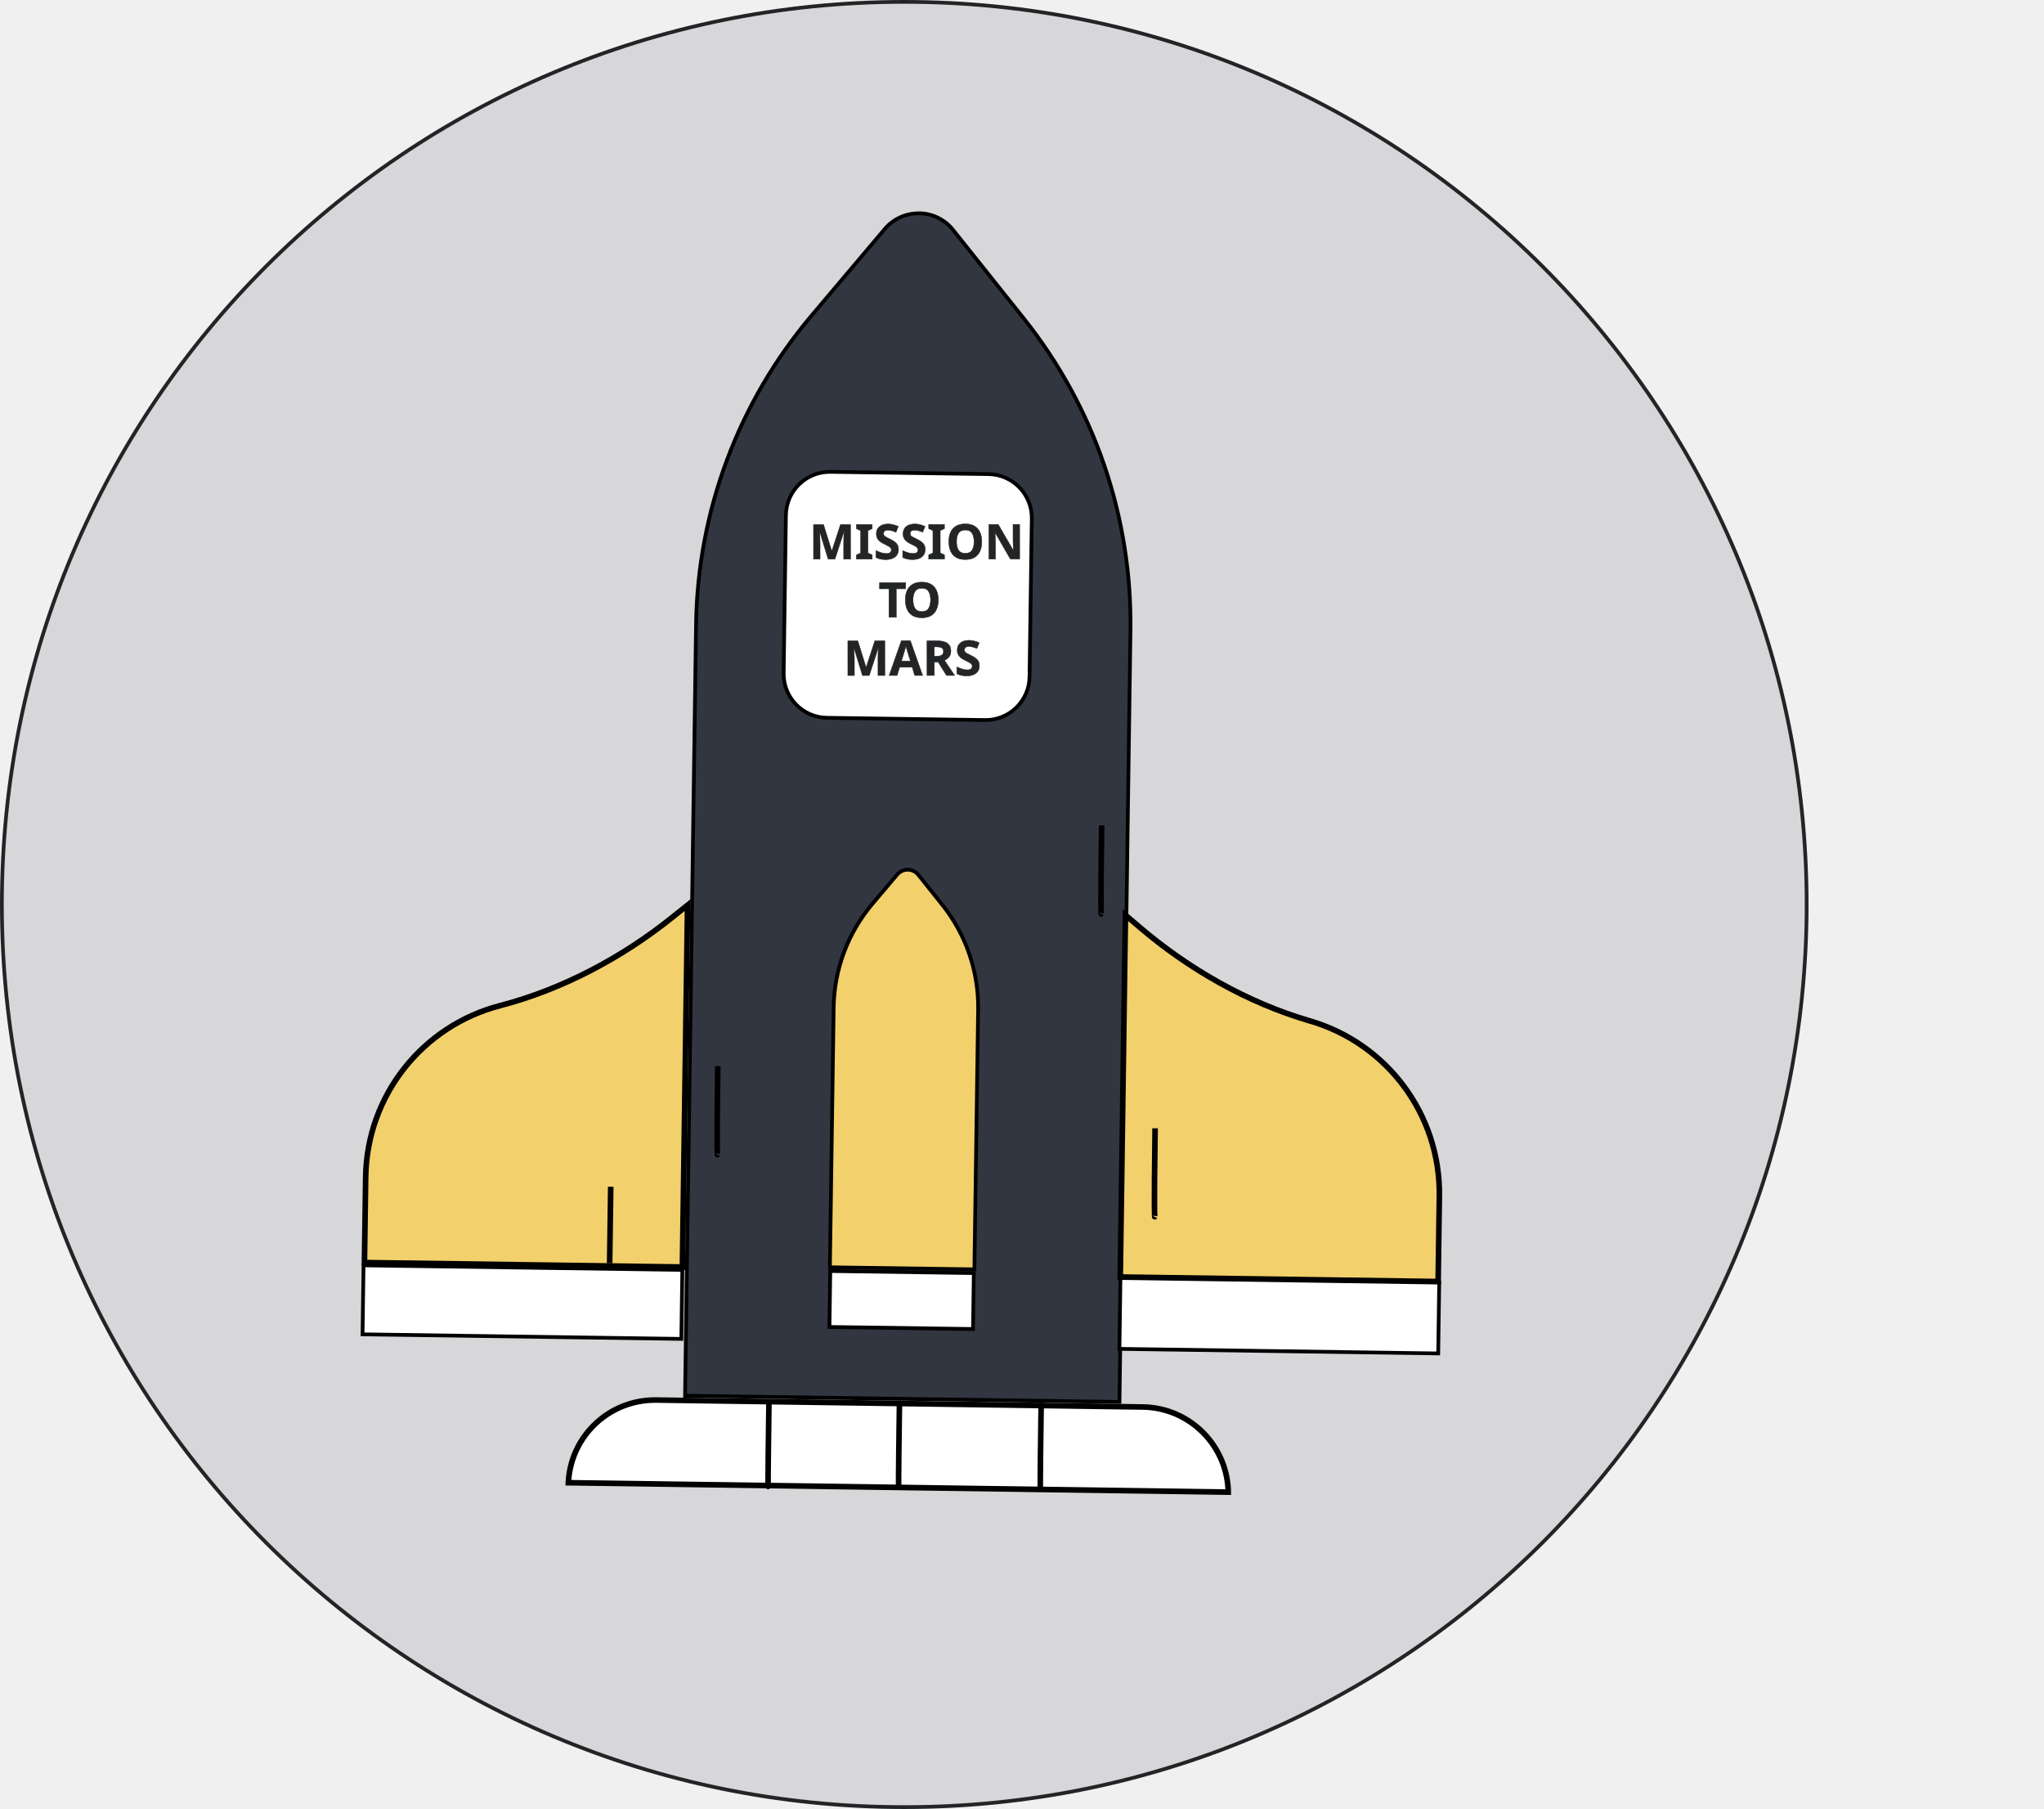
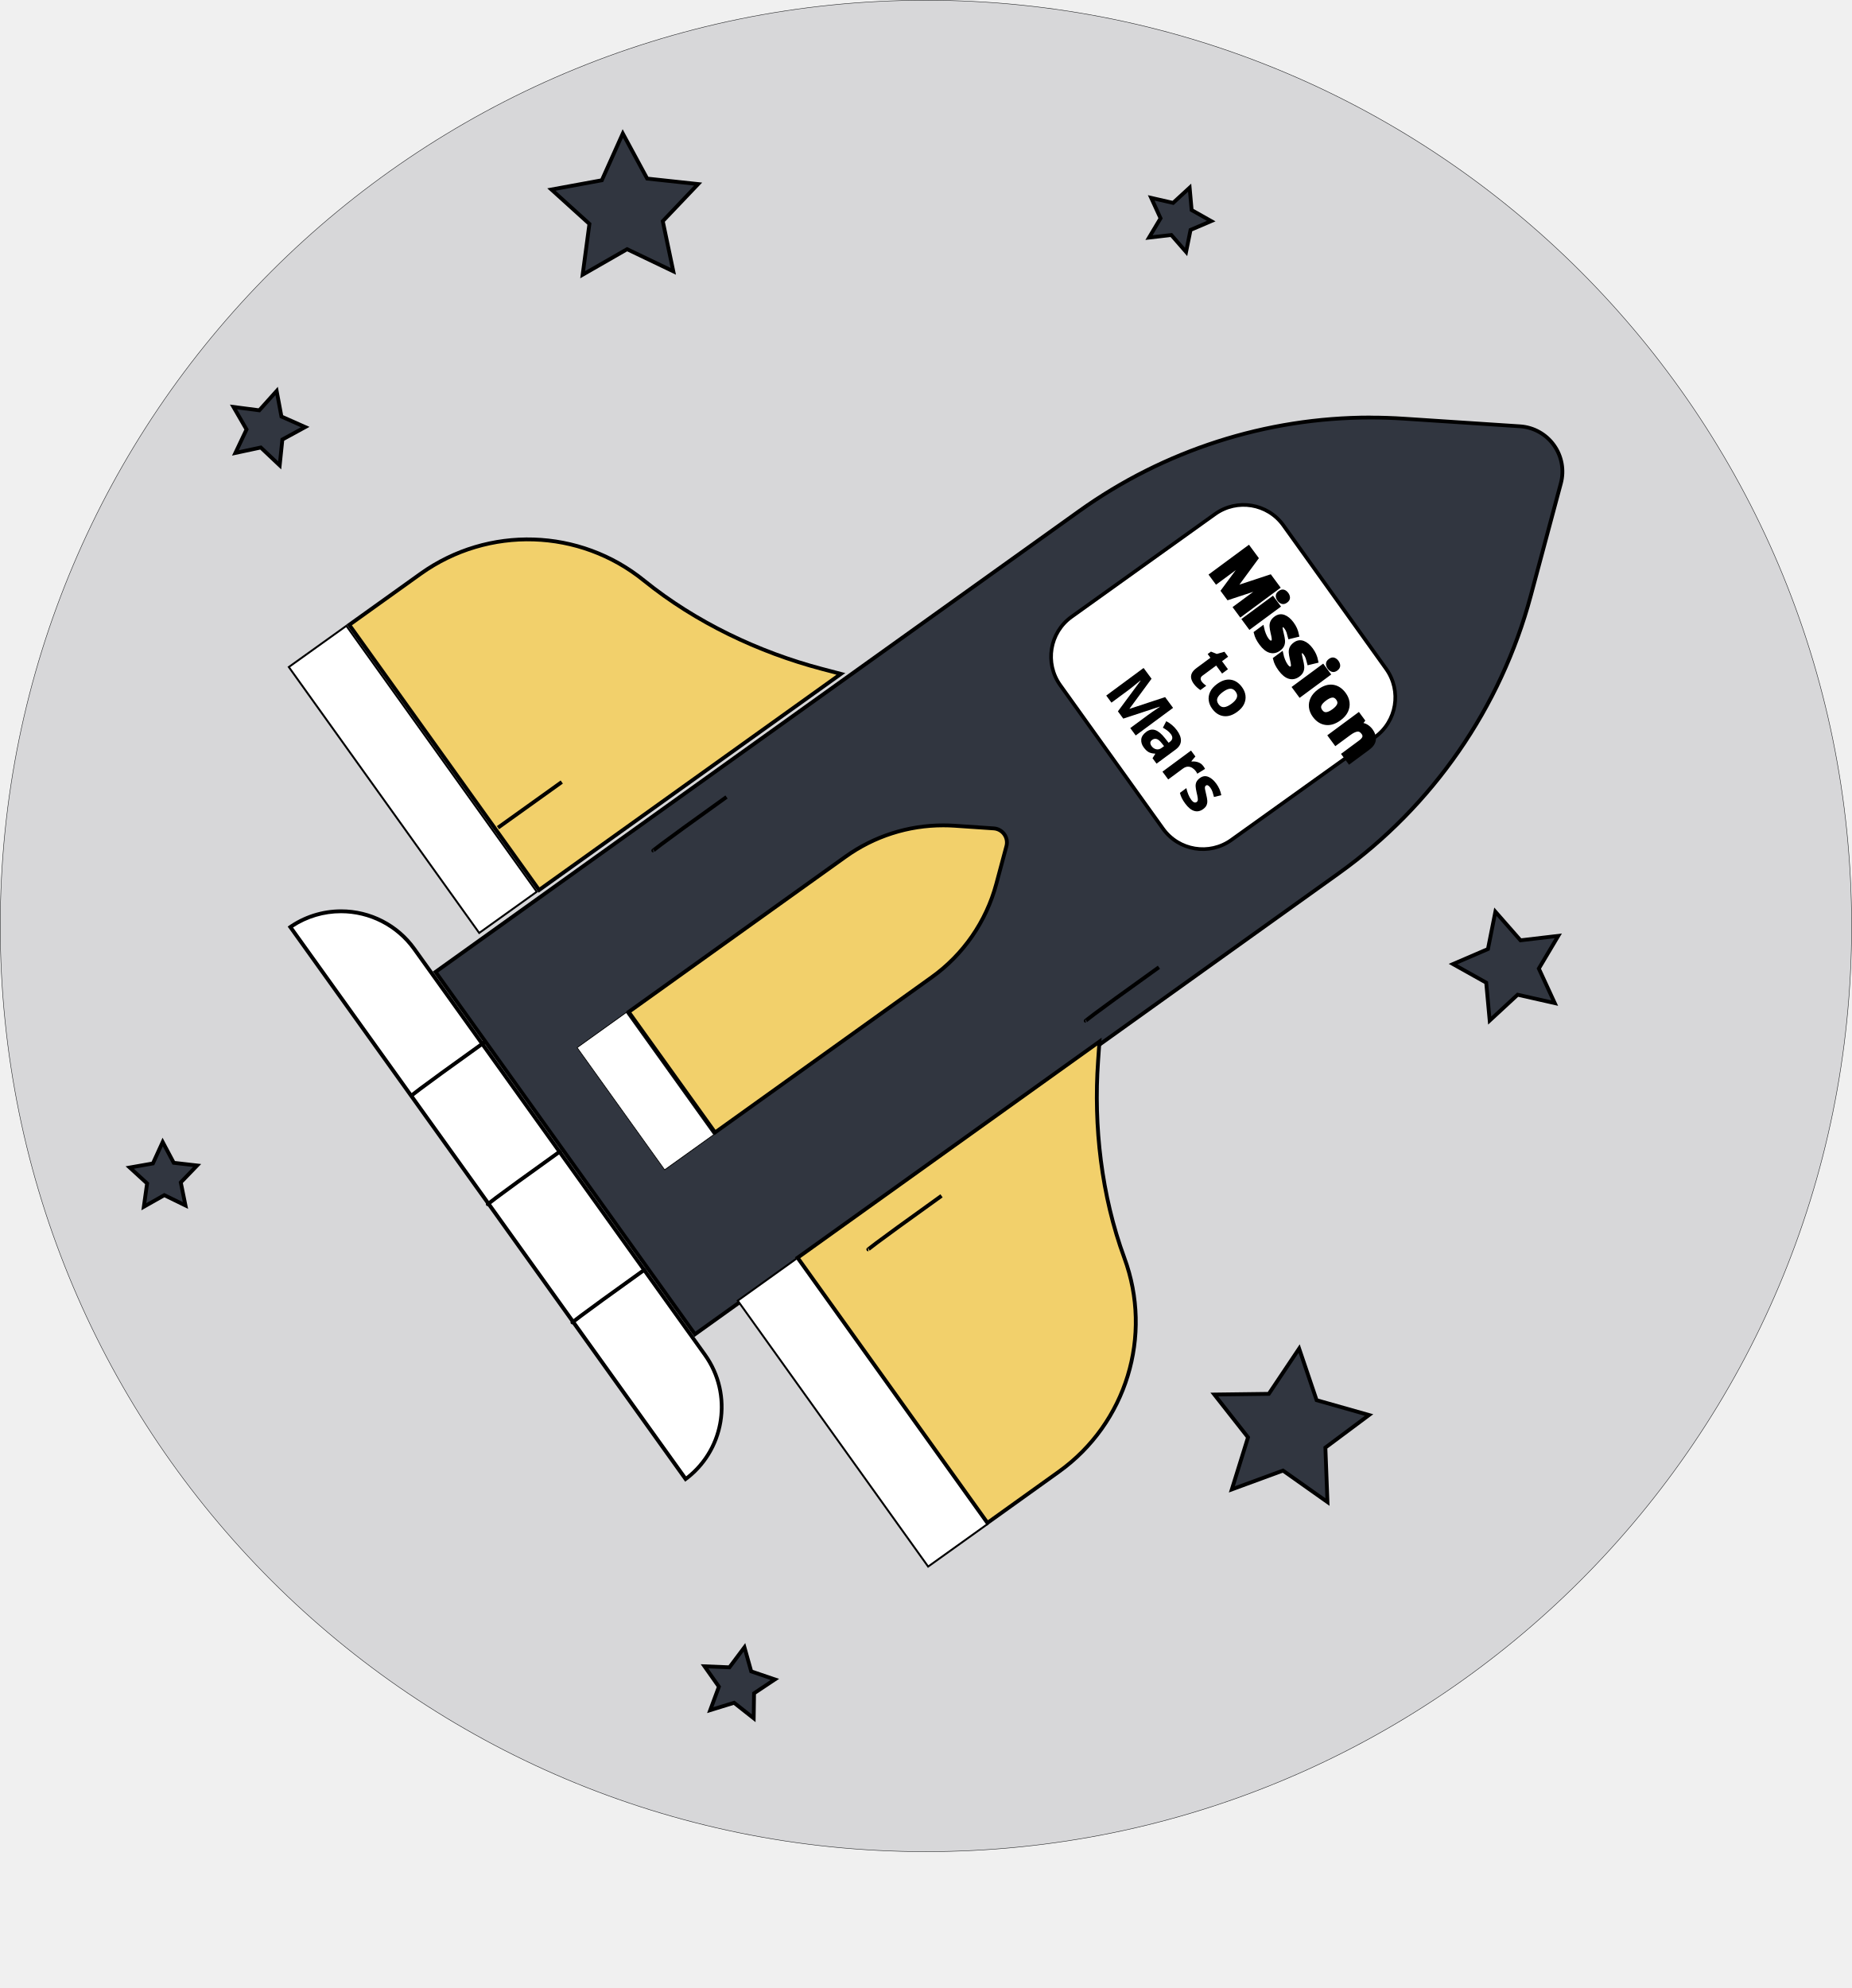
- <svg xmlns="http://www.w3.org/2000/svg" viewBox="0 0 1096.3 970">
-   <circle cx="485" cy="485" r="484" fill="#d7d7d9" stroke="#232426" stroke-miterlimit="10" stroke-width="2" />
-   <path d="M801.42,856.41l5.91-413.83a262.39,262.39,0,0,1,61.9-165.35l39.3-46.47a23.72,23.72,0,0,1,36.66.52l38,47.57a262.44,262.44,0,0,1,57.15,167.06l-5.9,413.83Z" transform="translate(-434 -108)" fill="#313640" />
-   <path d="M926.64,221.36v2a22.62,22.62,0,0,1,17.77,8.54l38,47.58a261.42,261.42,0,0,1,56.93,166.41l-5.89,412.83-231-3.3,5.89-412.82A261.49,261.49,0,0,1,870,277.87L909.3,231.4a22.67,22.67,0,0,1,17.34-8v-2m0,0a24.62,24.62,0,0,0-18.87,8.76l-39.31,46.47a262.86,262.86,0,0,0-62.13,166L800.41,857.4l235,3.35,5.92-414.83a262.78,262.78,0,0,0-57.37-167.69l-38-47.57a24.62,24.62,0,0,0-19.33-9.31Z" transform="translate(-434 -108)" />
-   <path d="M738.82,903a46.7,46.7,0,0,1,46.44-44.33h.68l261,3.73a46.49,46.49,0,0,1,45.83,45.65Z" transform="translate(-434 -108)" fill="#fff" />
-   <path d="M785.26,860.21h.66l261,3.73a45.06,45.06,0,0,1,44.3,42.63l-350.77-5a45,45,0,0,1,44.84-41.35m0-3a48,48,0,0,0-48,47.31l357,5.1h0a48,48,0,0,0-47.31-48.68l-261-3.73Z" transform="translate(-434 -108)" />
-   <path d="M802.73,592.92" transform="translate(-434 -108)" fill-rule="evenodd" />
-   <path d="M794.69,599.8c-26.5,21.31-58.66,38.61-92.27,47.38A96.4,96.4,0,0,0,630.13,739l-.66,46L800,787.4l2.77-194.06Z" transform="translate(-434 -108)" fill="#f2d06b" stroke="#000" stroke-miterlimit="10" stroke-width="3" />
-   <rect x="695.68" y="720.68" width="37" height="171" transform="translate(-536.11 1400.78) rotate(-89.18)" fill="#fff" stroke="#000" stroke-miterlimit="10" stroke-width="2" />
-   <path d="M1206,749.21a96.4,96.4,0,0,0-69.63-93.84c-33.35-9.72-65-27.93-90.88-50l-7.86-6.69-2.77,194.07,170.49,2.43Z" transform="translate(-434 -108)" fill="#f2d06b" stroke="#000" stroke-miterlimit="10" stroke-width="3" />
-   <rect x="1101.12" y="727.98" width="38" height="171" transform="translate(-143.26 1813.87) rotate(-89.18)" fill="#fff" stroke="#000" stroke-miterlimit="10" stroke-width="2" />
-   <path d="M879.09,787.53l2-139.33a88.19,88.19,0,0,1,20.78-55.53L915.16,577a7.36,7.36,0,0,1,11.38.16l12.84,16.09a88.16,88.16,0,0,1,19.19,56.09l-2,139.34Z" transform="translate(-434 -108)" fill="#f2d06b" />
-   <path d="M920.78,575.35h0a6.31,6.31,0,0,1,5,2.39l12.85,16.09a87.13,87.13,0,0,1,19,55.46l-2,138.33-75.49-1.07,2-138.34a87.12,87.12,0,0,1,20.54-54.89l13.3-15.72a6.35,6.35,0,0,1,4.86-2.25m0-2a8.33,8.33,0,0,0-6.39,3L901.1,592a88.88,88.88,0,0,0-21,56.15l-2,140.34,79.5,1.13,2-140.33a88.94,88.94,0,0,0-19.41-56.73l-12.84-16.1a8.34,8.34,0,0,0-6.54-3.14Z" transform="translate(-434 -108)" />
-   <rect x="902.59" y="766.58" width="30" height="77" transform="translate(-334.51 1603.09) rotate(-89.18)" fill="#fff" />
-   <path d="M880.3,790.55l75,1.07-.4,28-75-1.07.4-28m-2-2-.45,32,79,1.13.46-32-79-1.13Z" transform="translate(-434 -108)" />
-   <rect x="854.92" y="361.57" width="131.9" height="131.9" rx="23.55" transform="translate(-427.8 -121.1) rotate(0.82)" fill="#fff" stroke="#000" stroke-miterlimit="10" stroke-width="2" />
-   <path d="M916.27,906.58" transform="translate(-434 -108)" fill="#fff" stroke="#000" stroke-miterlimit="10" stroke-width="2" />
-   <path d="M916.45,859.07" transform="translate(-434 -108)" fill="#fff" stroke="#000" stroke-miterlimit="10" stroke-width="2" />
-   <path d="M992.44,860.16C991.75,908.65,992,906,992,906" transform="translate(-434 -108)" fill="#232426" stroke="#000" stroke-miterlimit="10" stroke-width="3" />
-   <path d="M1024.86,550.59c-.69,48.49-.18,47.5-.18,47.5" transform="translate(-434 -108)" fill="#fff" stroke="#000" stroke-miterlimit="10" stroke-width="3" />
-   <path d="M819,679.66c-.7,48.5-.18,47.51-.18,47.51" transform="translate(-434 -108)" fill="#fff" stroke="#000" stroke-miterlimit="10" stroke-width="3" />
-   <path d="M1053.54,713c-.69,48.49-.17,47.5-.17,47.5" transform="translate(-434 -108)" fill="#fff" stroke="#000" stroke-miterlimit="10" stroke-width="3" />
-   <line x1="326.98" y1="677.35" x2="327.57" y2="636.35" fill="#fff" stroke="#000" stroke-miterlimit="10" stroke-width="3" />
-   <text x="-434" y="-108" />
-   <text transform="translate(434 299.83) rotate(-0.04)" font-size="26" fill="#232426" stroke="#232426" stroke-miterlimit="10" stroke-width="0.25" font-family="BrandonGrotesque-Bold, Brandon Grotesque" font-weight="700">MISSION<tspan letter-spacing="-0.01em">
-       <tspan x="37.21" y="31.2">T</tspan>
-       <tspan x="50.05" y="31.2" letter-spacing="0em">O</tspan>
+ <svg xmlns="http://www.w3.org/2000/svg" viewBox="0 0 968.25 1039.42">
+   <circle cx="484.13" cy="484.13" r="484" fill="#d7d7d9" stroke="#232426" stroke-miterlimit="10" stroke-width="0.25" />
+   <path d="M656.59,530.05,993.1,289.11a260.32,260.32,0,0,1,152.42-48.94c5.77,0,11.62.19,17.39.58l60.73,4a23.72,23.72,0,0,1,21.34,29.8l-15.74,58.79a262.49,262.49,0,0,1-100.5,145.18L792.24,719.5Z" transform="translate(-428.88 -21.87)" fill="#313640" />
+   <path d="M1145.52,241.17c5.75,0,11.58.19,17.32.57l60.73,4A22.72,22.72,0,0,1,1244,274.33l-15.74,58.8a261.42,261.42,0,0,1-100.11,144.61L792.47,718.1,658,530.28,993.68,289.93a260.85,260.85,0,0,1,151.84-48.76h0m0-2a262.82,262.82,0,0,0-153,49.13L655.2,529.82,792,720.89l337.31-241.52A262.81,262.81,0,0,0,1230.2,333.64l15.74-58.79a24.72,24.72,0,0,0-22.24-31.06l-60.73-4q-8.73-.58-17.45-.58Z" transform="translate(-428.88 -21.87)" />
+   <path d="M580.69,506.55a46.63,46.63,0,0,1,26.5-8.22A47.12,47.12,0,0,1,645.44,518L797.39,730.19a47,47,0,0,1-10,65Z" transform="translate(-428.88 -21.87)" fill="#fff" />
+   <path d="M607.19,497.33v2h0a46.13,46.13,0,0,1,37.44,19.23l152,212.21a46,46,0,0,1-9,63L582.1,506.81a45.6,45.6,0,0,1,25.09-7.48v-2m0,0a47.78,47.78,0,0,0-27.9,9h0L787.12,796.58h0a48,48,0,0,0,11.08-67L646.26,517.39a48,48,0,0,0-39.07-20.06Z" transform="translate(-428.88 -21.87)" />
+   <path d="M868.88,374" transform="translate(-428.88 -21.87)" fill-rule="evenodd" />
+   <path d="M858.57,371.59c-32.88-8.67-65.89-24.28-92.9-46.12a96.41,96.41,0,0,0-116.8-3.66l-37.39,26.77,99.26,138.63,157.81-113Z" transform="translate(-428.88 -21.87)" fill="#f2d06b" stroke="#000" stroke-miterlimit="10" stroke-width="2" />
+   <rect x="626.2" y="343.84" width="37" height="171" transform="translate(-558.31 433.7) rotate(-35.6)" fill="#fff" stroke="#000" stroke-miterlimit="10" stroke-width="1" />
+   <path d="M982.57,791.3a96.4,96.4,0,0,0,34.17-111.74c-12-32.61-16.12-68.89-13.73-102.81l.72-10.29-157.81,113,99.26,138.63Z" transform="translate(-428.88 -21.87)" fill="#f2d06b" stroke="#000" stroke-miterlimit="10" stroke-width="2" />
+   <rect x="860.84" y="674.82" width="38" height="171" transform="translate(-707.04 632.46) rotate(-35.6)" fill="#fff" stroke="#000" stroke-miterlimit="10" />
+   <path d="M757.62,551l113.3-81.12a87.4,87.4,0,0,1,51.18-16.43c1.94,0,3.9.06,5.84.19L948.48,455a7.35,7.35,0,0,1,6.62,9.25l-5.32,19.89A88.17,88.17,0,0,1,916,532.85L802.73,614Z" transform="translate(-428.88 -21.87)" fill="#f2d06b" />
+   <path d="M922.1,452.41v2c1.91,0,3.86.06,5.77.19L948.41,456a6.38,6.38,0,0,1,5.73,8l-5.33,19.89A87.14,87.14,0,0,1,915.45,532L803,612.58l-44-61.39L871.5,470.65a86.4,86.4,0,0,1,50.6-16.24v-2m0,0A88.87,88.87,0,0,0,870.34,469l-114.12,81.7,46.28,64.64,114.12-81.7a88.93,88.93,0,0,0,34.12-49.3l5.33-19.89A8.37,8.37,0,0,0,948.55,454L928,452.6q-3-.19-5.9-.19Z" transform="translate(-428.88 -21.87)" />
+   <rect x="750.56" y="553.07" width="31.59" height="78.59" transform="translate(-630.48 535) rotate(-35.6)" fill="#fff" />
+   <path d="M756.27,551.51l45.52,63.56-25.36,18.16-45.51-63.57,25.35-18.15m.1-.57-26,18.63,46,64.23,26-18.63-46-64.23Z" transform="translate(-428.88 -21.87)" />
+   <rect x="996.73" y="304.08" width="143.51" height="143.51" rx="25.62" transform="translate(323.15 -733.59) rotate(54.4)" fill="#fff" stroke="#000" stroke-miterlimit="10" stroke-width="1.9" />
+   <path d="M722.23,623.5c-39.43,28.23-38.33,28.06-38.33,28.06" transform="translate(-428.88 -21.87)" fill="#fff" stroke="#000" stroke-miterlimit="10" stroke-width="2" />
+   <path d="M766.47,685.29c-39.43,28.24-38.33,28.06-38.33,28.06" transform="translate(-428.88 -21.87)" fill="#fff" stroke="#000" stroke-miterlimit="10" stroke-width="2" />
+   <path d="M682.57,566.52c-39.44,28.23-38.33,28.06-38.33,28.06" transform="translate(-428.88 -21.87)" fill="#fff" stroke="#000" stroke-miterlimit="10" stroke-width="2" />
+   <path d="M1034.83,527.59c-39.44,28.23-38.33,28.06-38.33,28.06" transform="translate(-428.88 -21.87)" fill="#fff" stroke="#000" stroke-miterlimit="10" stroke-width="2" />
+   <path d="M808.74,438.57c-39.43,28.23-38.33,28.06-38.33,28.06" transform="translate(-428.88 -21.87)" fill="#fff" stroke="#000" stroke-miterlimit="10" stroke-width="2" />
+   <path d="M921.16,647.1c-39.44,28.24-38.33,28.06-38.33,28.06" transform="translate(-428.88 -21.87)" fill="#fff" stroke="#000" stroke-miterlimit="10" stroke-width="2" />
+   <line x1="260.38" y1="432.75" x2="293.72" y2="408.88" fill="#fff" stroke="#000" stroke-miterlimit="10" stroke-width="2" />
+   <text x="-428.88" y="-21.87" />
+   <text transform="translate(631.46 298.17) rotate(53.54)" font-size="34" font-family="BrandonGrotesque-Bold, Brandon Grotesque" font-weight="700">
+     <tspan stroke="#000" stroke-miterlimit="10" stroke-width="2">
+       <tspan letter-spacing="-0.01em">M</tspan>
+       <tspan x="29.31" y="0">ission</tspan>
    </tspan>
-     <tspan x="18.36" y="62.4">MARS</tspan>
+     <tspan x="34.42" y="40.8">to </tspan>
+     <tspan x="18.09" y="81.6" letter-spacing="-0.01em">M</tspan>
+     <tspan x="47.43" y="81.6">ars</tspan>
  </text>
-   <text x="-434" y="-108" />
-   <path d="M846.44,859.16C845.75,907.65,846,905,846,905" transform="translate(-434 -108)" fill="#232426" stroke="#000" stroke-miterlimit="10" stroke-width="3" />
-   <path d="M916.44,859.16C915.75,907.65,916,905,916,905" transform="translate(-434 -108)" fill="#232426" stroke="#000" stroke-miterlimit="10" stroke-width="3" />
+   <path d="M606.84,544.8" transform="translate(-428.88 -21.87)" fill="#fff" stroke="#000" stroke-miterlimit="10" stroke-width="2" />
+   <polygon points="352.04 141.86 327.88 130.29 304.64 143.63 308.18 117.07 288.31 99.09 314.67 94.25 325.63 69.8 338.37 93.37 365.01 96.24 346.53 115.64 352.04 141.86" fill="#313640" stroke="#000" stroke-miterlimit="10" stroke-width="2" />
+   <polygon points="812.91 524.47 793.5 520.09 778.89 533.59 777.07 513.78 759.71 504.06 777.98 496.2 781.87 476.69 794.99 491.64 814.75 489.31 804.58 506.41 812.91 524.47" fill="#313640" stroke="#000" stroke-miterlimit="10" stroke-width="2" />
+   <polygon points="620.15 131.72 612.43 122.87 600.77 124.22 606.8 114.14 601.91 103.46 613.36 106.08 622.01 98.13 623.05 109.83 633.28 115.6 622.48 120.21 620.15 131.72" fill="#313640" stroke="#000" stroke-miterlimit="10" stroke-width="2" />
+   <polygon points="394.07 898.39 383.82 890.29 371.34 894.14 375.88 881.89 368.36 871.22 381.4 871.75 389.24 861.29 392.77 873.87 405.13 878.09 394.26 885.33 394.07 898.39" fill="#313640" stroke="#000" stroke-miterlimit="10" stroke-width="2" />
+   <polygon points="694.07 785.34 670.81 768.89 644.07 778.72 652.53 751.52 634.92 729.13 663.4 728.77 679.26 705.1 688.4 732.08 715.81 739.84 692.98 756.87 694.07 785.34" fill="#313640" stroke="#000" stroke-miterlimit="10" stroke-width="2" />
+   <polygon points="146.24 243.31 136.36 233.98 123.08 236.82 128.9 224.54 122.09 212.78 135.57 214.53 144.65 204.42 147.15 217.78 159.57 223.29 147.64 229.8 146.24 243.31" fill="#313640" stroke="#000" stroke-miterlimit="10" stroke-width="2" />
+   <polygon points="96.97 630.27 85.91 624.88 75.2 630.94 76.91 618.75 67.84 610.44 79.95 608.3 85.06 597.11 90.84 607.97 103.06 609.37 94.52 618.22 96.97 630.27" fill="#313640" stroke="#000" stroke-miterlimit="10" stroke-width="2" />
</svg>
